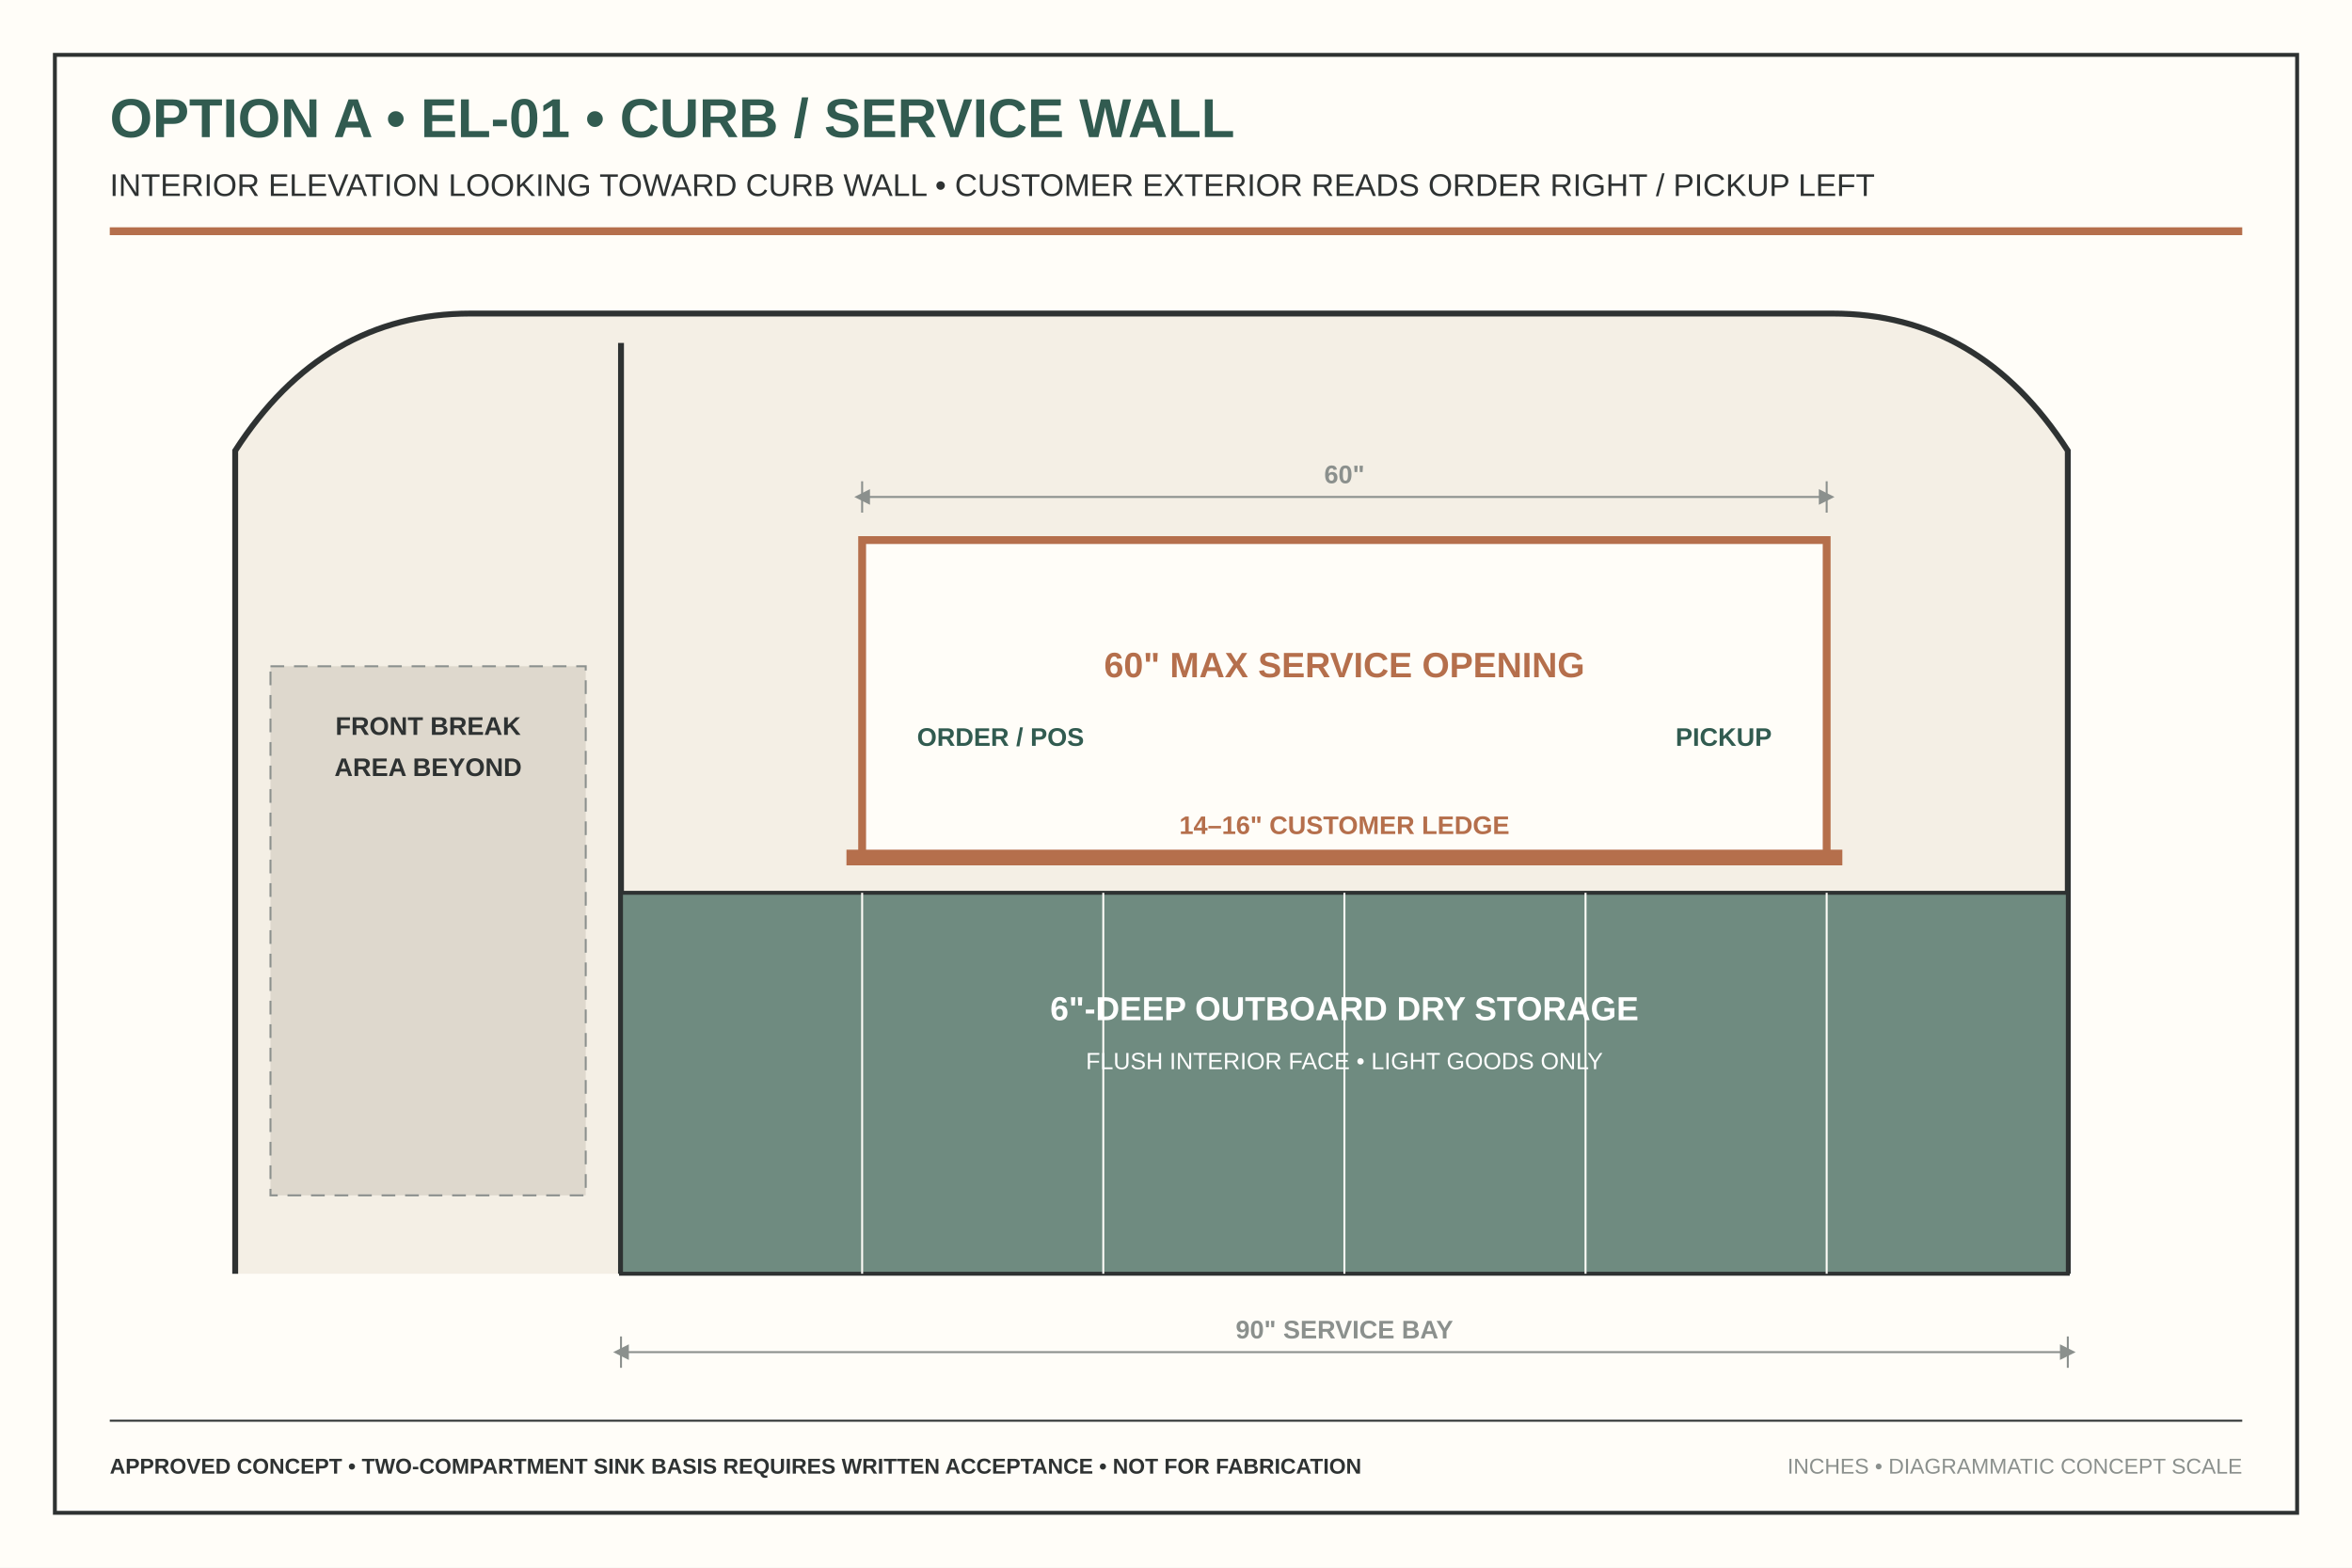
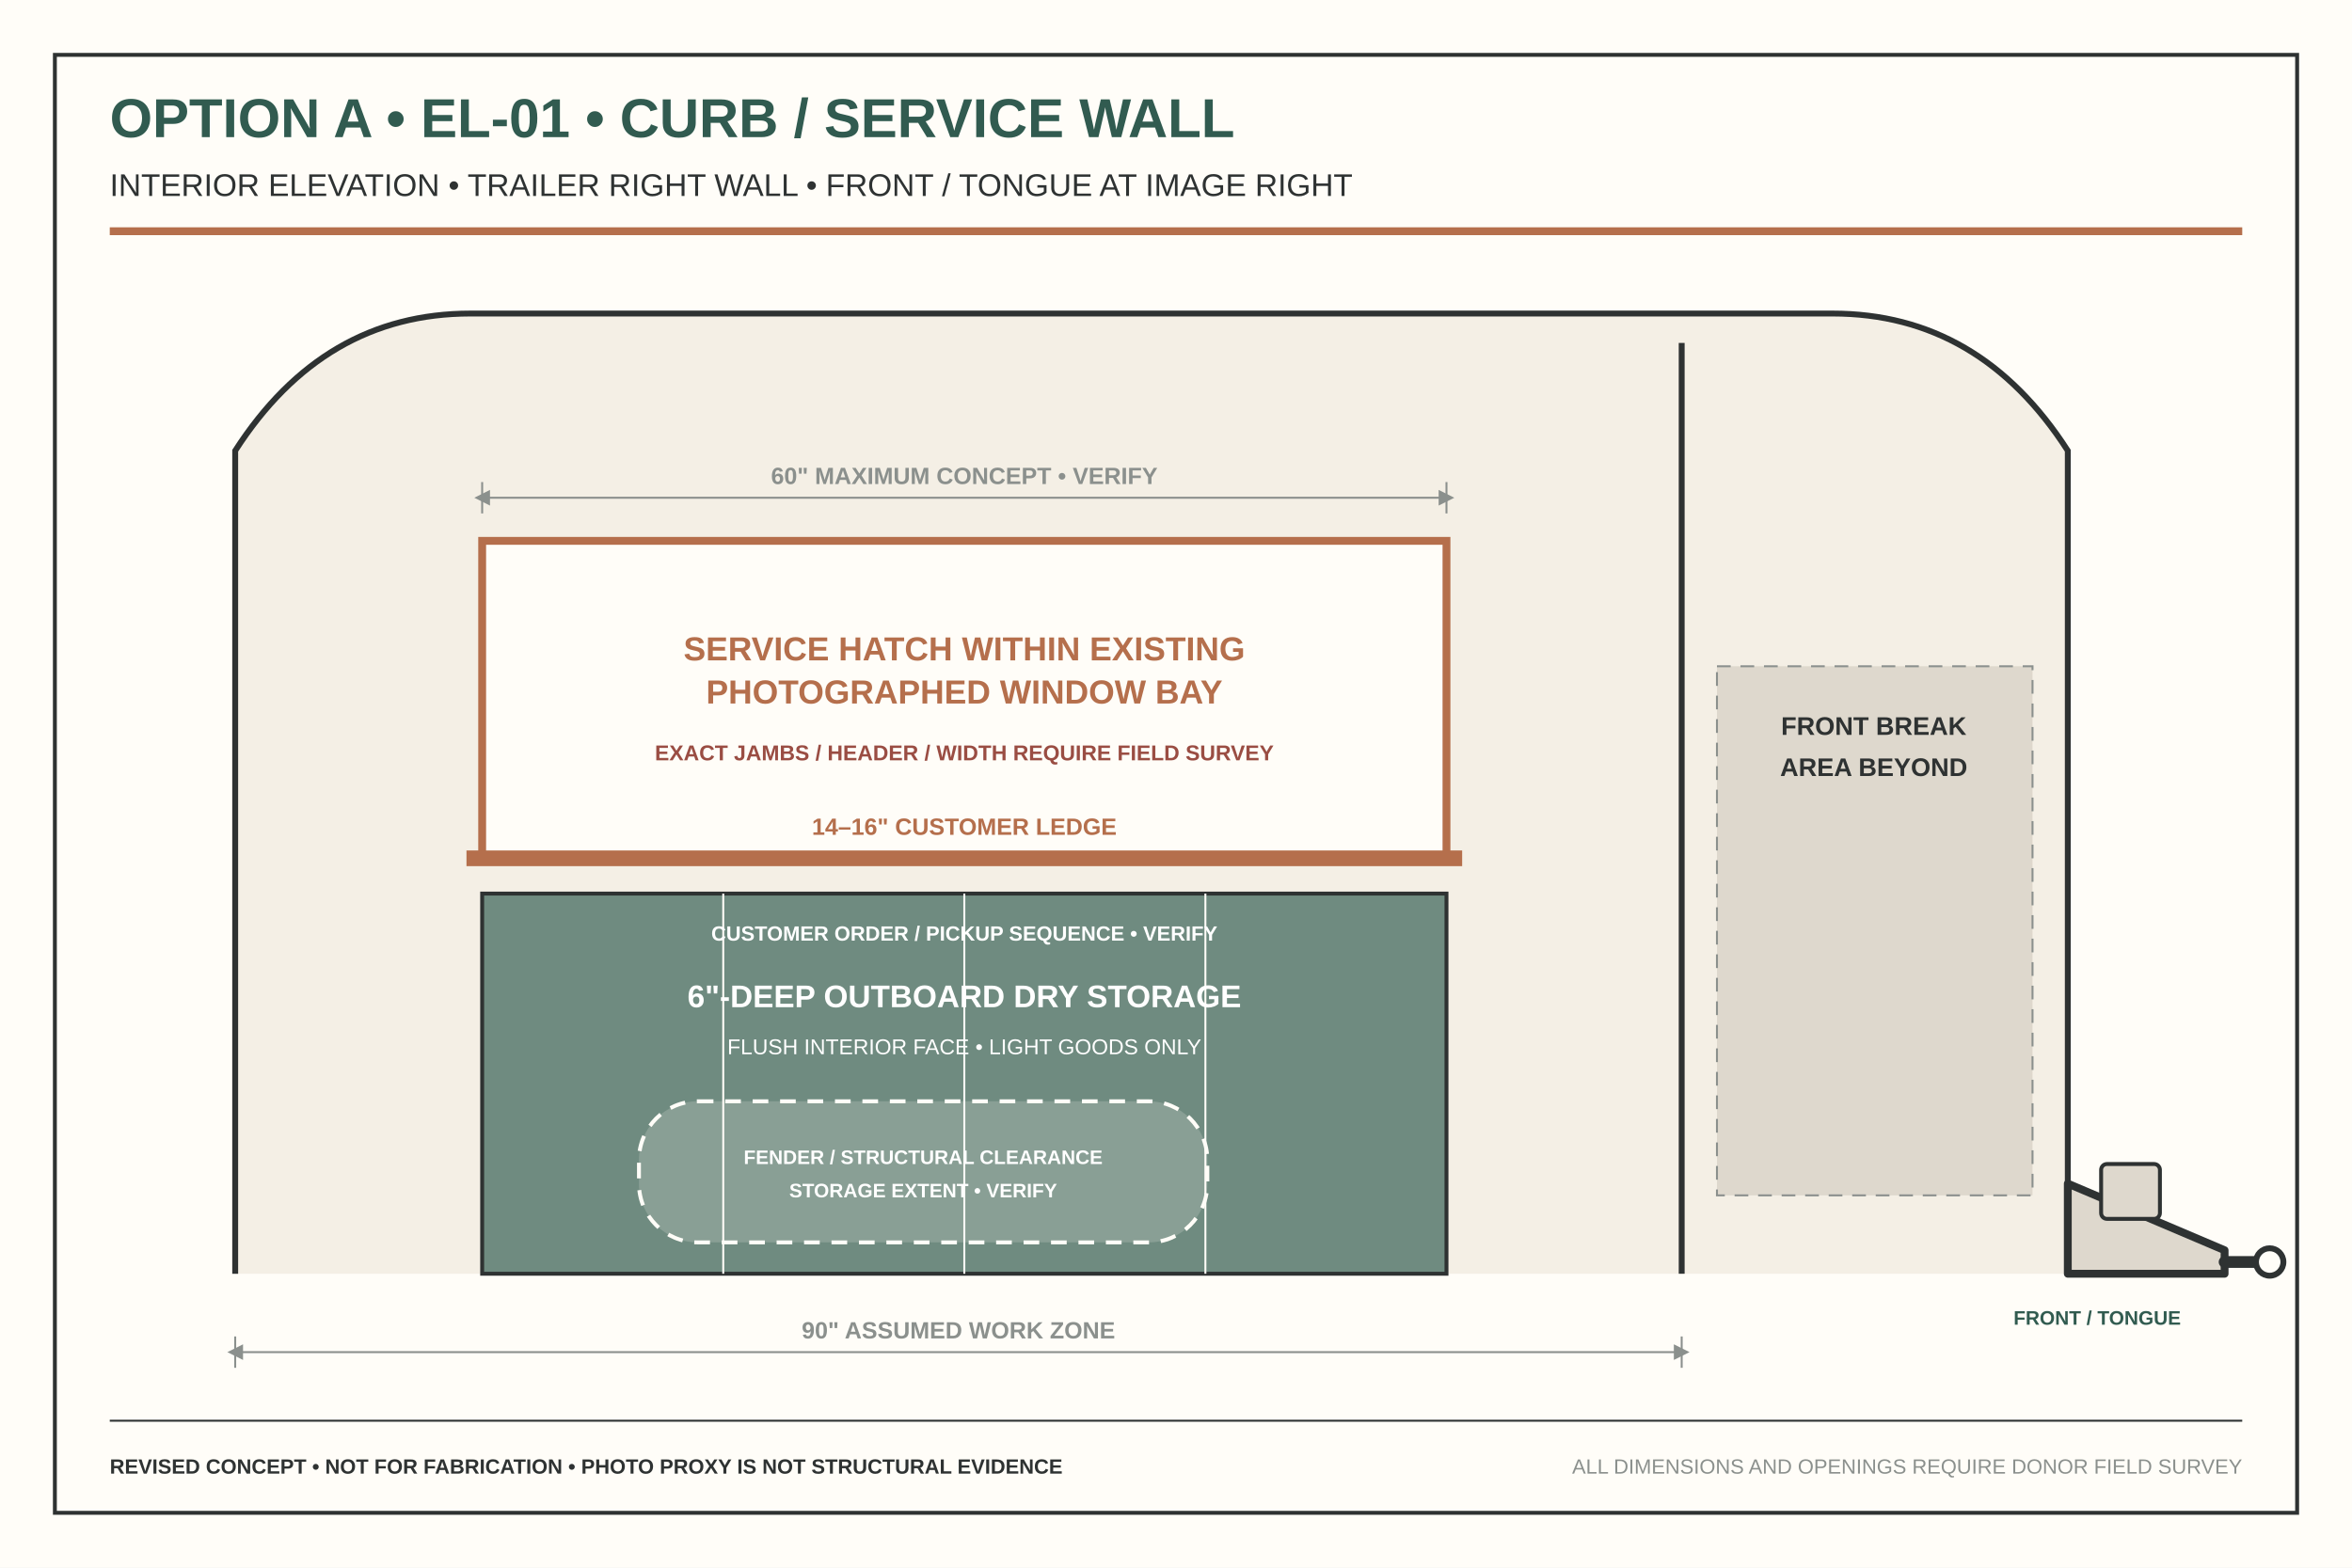
<svg xmlns="http://www.w3.org/2000/svg" width="1200" height="800" viewBox="0 0 1200 800" role="img" aria-labelledby="title desc">
-   <rect width="1200" height="800" fill="#FFFDF8" />
-   <rect x="28" y="28" width="1144" height="744" fill="none" stroke="#2E3232" stroke-width="2" />
-   <text x="56" y="70" font-family="Arial,Helvetica,sans-serif" font-size="28" text-anchor="start" font-weight="700" fill="#315B50">OPTION A • EL-01 • CURB / SERVICE WALL</text>
-   <text x="56" y="100" font-family="Arial,Helvetica,sans-serif" font-size="16" text-anchor="start" font-weight="400" fill="#2E3232">INTERIOR ELEVATION LOOKING TOWARD CURB WALL • CUSTOMER EXTERIOR READS ORDER RIGHT / PICKUP LEFT</text>
-   <line x1="56" y1="118" x2="1144" y2="118" stroke="#B56F4C" stroke-width="4" />
  <defs>
    <marker id="arrow" markerWidth="8" markerHeight="8" refX="4" refY="4" orient="auto-start-reverse">
      <path d="M0,0 L8,4 L0,8 z" fill="#8B908D" />
    </marker>
-     <pattern id="hatch" width="10" height="10" patternUnits="userSpaceOnUse" patternTransform="rotate(45)">
-       <line x1="0" y1="0" x2="0" y2="10" stroke="#8B908D" stroke-width="2" />
-     </pattern>
  </defs>
-   <path d="M 120 650 L 120 230 Q 165 160 240 160 L 935 160 Q 1010 160 1055 230 L 1055 650" fill="#F4EFE5" stroke="#2E3232" stroke-width="3" />
-   <rect x="138" y="340" width="160.842" height="270" fill="#DED8CD" stroke="#8B908D" stroke-width="1" stroke-dasharray="7 5" />
-   <text x="218.421" y="375" font-family="Arial,Helvetica,sans-serif" font-size="13" text-anchor="middle" font-weight="700" fill="#2E3232">FRONT BREAK</text>
-   <text x="218.421" y="396" font-family="Arial,Helvetica,sans-serif" font-size="13" text-anchor="middle" font-weight="700" fill="#2E3232">AREA BEYOND</text>
-   <line x1="316.842" y1="175" x2="316.842" y2="650" stroke="#2E3232" stroke-width="3" />
-   <rect x="439.868" y="275.6" width="492.105" height="162" fill="#FFFDF8" stroke="#B56F4C" stroke-width="4" />
-   <text x="685.921" y="345.6" font-family="Arial,Helvetica,sans-serif" font-size="18" text-anchor="middle" font-weight="700" fill="#B56F4C">60" MAX SERVICE OPENING</text>
-   <line x1="431.868" y1="437.6" x2="939.974" y2="437.6" stroke="#B56F4C" stroke-width="8" />
-   <text x="685.921" y="425.6" font-family="Arial,Helvetica,sans-serif" font-size="13" text-anchor="middle" font-weight="700" fill="#B56F4C">14–16" CUSTOMER LEDGE</text>
-   <text x="467.868" y="380.6" font-family="Arial,Helvetica,sans-serif" font-size="13" text-anchor="start" font-weight="700" fill="#315B50">ORDER / POS</text>
-   <text x="903.974" y="380.6" font-family="Arial,Helvetica,sans-serif" font-size="13" text-anchor="end" font-weight="700" fill="#315B50">PICKUP</text>
-   <rect x="316.842" y="455.6" width="738.158" height="194.4" fill="#6F8B80" stroke="#2E3232" stroke-width="2" />
-   <line x1="439.868" y1="455.6" x2="439.868" y2="650" stroke="#FFFDF8" stroke-width="1" />
-   <line x1="562.895" y1="455.6" x2="562.895" y2="650" stroke="#FFFDF8" stroke-width="1" />
-   <line x1="685.921" y1="455.6" x2="685.921" y2="650" stroke="#FFFDF8" stroke-width="1" />
-   <line x1="808.947" y1="455.6" x2="808.947" y2="650" stroke="#FFFDF8" stroke-width="1" />
-   <line x1="931.974" y1="455.6" x2="931.974" y2="650" stroke="#FFFDF8" stroke-width="1" />
-   <text x="685.921" y="520.6" font-family="Arial,Helvetica,sans-serif" font-size="17" text-anchor="middle" font-weight="700" fill="#FFFFFF">6"-DEEP OUTBOARD DRY STORAGE</text>
-   <text x="685.921" y="545.6" font-family="Arial,Helvetica,sans-serif" font-size="12" text-anchor="middle" font-weight="400" fill="#FFFFFF">FLUSH INTERIOR FACE • LIGHT GOODS ONLY</text>
-   <line x1="316.842" y1="690" x2="1055" y2="690" stroke="#8B908D" stroke-width="1" marker-start="url(#arrow)" marker-end="url(#arrow)" />
-   <line x1="316.842" y1="682" x2="316.842" y2="698" stroke="#8B908D" stroke-width="1" />
-   <line x1="1055" y1="682" x2="1055" y2="698" stroke="#8B908D" stroke-width="1" />
-   <text x="685.921" y="683" font-family="Arial,Helvetica,sans-serif" font-size="13" text-anchor="middle" font-weight="700" fill="#8B908D">90" SERVICE BAY</text>
-   <line x1="439.868" y1="253.6" x2="931.974" y2="253.6" stroke="#8B908D" stroke-width="1" marker-start="url(#arrow)" marker-end="url(#arrow)" />
-   <line x1="439.868" y1="245.6" x2="439.868" y2="261.6" stroke="#8B908D" stroke-width="1" />
-   <line x1="931.974" y1="245.6" x2="931.974" y2="261.6" stroke="#8B908D" stroke-width="1" />
-   <text x="685.921" y="246.6" font-family="Arial,Helvetica,sans-serif" font-size="13" text-anchor="middle" font-weight="700" fill="#8B908D">60"</text>
-   <line x1="56" y1="725" x2="1144" y2="725" stroke="#2E3232" stroke-width="1" />
-   <text x="56" y="752" font-family="Arial,Helvetica,sans-serif" font-size="11" text-anchor="start" font-weight="700" fill="#2E3232">APPROVED CONCEPT • TWO-COMPARTMENT SINK BASIS REQUIRES WRITTEN ACCEPTANCE • NOT FOR FABRICATION</text>
-   <text x="1144" y="752" font-family="Arial,Helvetica,sans-serif" font-size="11" text-anchor="end" font-weight="400" fill="#8B908D">INCHES • DIAGRAMMATIC CONCEPT SCALE</text>
+   <rect width="1200" height="800" fill="#FFFDF8" />
+   <rect x="28" y="28" width="1144" height="744" fill="none" stroke="#2E3232" stroke-width="2" />
+   <text x="56" y="70" font-family="Arial,Helvetica,sans-serif" font-size="28" font-weight="700" fill="#315B50">OPTION A • EL-01 • CURB / SERVICE WALL</text>
+   <text x="56" y="100" font-family="Arial,Helvetica,sans-serif" font-size="16" fill="#2E3232">INTERIOR ELEVATION • TRAILER RIGHT WALL • FRONT / TONGUE AT IMAGE RIGHT</text>
+   <line x1="56" y1="118" x2="1144" y2="118" stroke="#B56F4C" stroke-width="4" />
+   <path d="M120 650 L120 230 Q165 160 240 160 L935 160 Q1010 160 1055 230 L1055 650" fill="#F4EFE5" stroke="#2E3232" stroke-width="3" />
+   <path d="M1055 604 L1135 638 L1135 650 L1055 650 Z" fill="#DED8CD" stroke="#2E3232" stroke-width="4" stroke-linejoin="round" />
+   <line x1="1135" y1="644" x2="1151" y2="644" stroke="#2E3232" stroke-width="6" stroke-linecap="round" />
+   <circle cx="1158" cy="644" r="7" fill="#FFFDF8" stroke="#2E3232" stroke-width="3" />
+   <rect x="1072" y="594" width="30" height="28" rx="3" fill="#DED8CD" stroke="#2E3232" stroke-width="2" />
+   <text x="1070" y="676" font-family="Arial,Helvetica,sans-serif" font-size="10" text-anchor="middle" font-weight="700" fill="#315B50">FRONT / TONGUE</text>
+   <line x1="858" y1="175" x2="858" y2="650" stroke="#2E3232" stroke-width="3" />
+   <rect x="876" y="340" width="161" height="270" fill="#DED8CD" stroke="#8B908D" stroke-dasharray="7 5" />
+   <text x="956" y="375" font-family="Arial,Helvetica,sans-serif" font-size="13" text-anchor="middle" font-weight="700" fill="#2E3232">FRONT BREAK</text>
+   <text x="956" y="396" font-family="Arial,Helvetica,sans-serif" font-size="13" text-anchor="middle" font-weight="700" fill="#2E3232">AREA BEYOND</text>
+   <rect x="246" y="276" width="492" height="162" fill="#FFFDF8" stroke="#B56F4C" stroke-width="4" />
+   <line x1="246" y1="254" x2="738" y2="254" stroke="#8B908D" marker-start="url(#arrow)" marker-end="url(#arrow)" />
+   <line x1="246" y1="246" x2="246" y2="262" stroke="#8B908D" />
+   <line x1="738" y1="246" x2="738" y2="262" stroke="#8B908D" />
+   <text x="492" y="247" font-family="Arial,Helvetica,sans-serif" font-size="12" text-anchor="middle" font-weight="700" fill="#8B908D">60" MAXIMUM CONCEPT • VERIFY</text>
+   <text x="492" y="337" font-family="Arial,Helvetica,sans-serif" font-size="17" text-anchor="middle" font-weight="700" fill="#B56F4C">SERVICE HATCH WITHIN EXISTING</text>
+   <text x="492" y="359" font-family="Arial,Helvetica,sans-serif" font-size="17" text-anchor="middle" font-weight="700" fill="#B56F4C">PHOTOGRAPHED WINDOW BAY</text>
+   <text x="492" y="388" font-family="Arial,Helvetica,sans-serif" font-size="11" text-anchor="middle" font-weight="700" fill="#9A4D43">EXACT JAMBS / HEADER / WIDTH REQUIRE FIELD SURVEY</text>
+   <line x1="238" y1="438" x2="746" y2="438" stroke="#B56F4C" stroke-width="8" />
+   <text x="492" y="426" font-family="Arial,Helvetica,sans-serif" font-size="12" text-anchor="middle" font-weight="700" fill="#B56F4C">14–16" CUSTOMER LEDGE</text>
+   <rect x="246" y="456" width="492" height="194" fill="#6F8B80" stroke="#2E3232" stroke-width="2" />
+   <line x1="369" y1="456" x2="369" y2="650" stroke="#FFFDF8" />
+   <line x1="492" y1="456" x2="492" y2="650" stroke="#FFFDF8" />
+   <line x1="615" y1="456" x2="615" y2="650" stroke="#FFFDF8" />
+   <text x="492" y="514" font-family="Arial,Helvetica,sans-serif" font-size="16" text-anchor="middle" font-weight="700" fill="#FFFFFF">6"-DEEP OUTBOARD DRY STORAGE</text>
+   <text x="492" y="538" font-family="Arial,Helvetica,sans-serif" font-size="11" text-anchor="middle" fill="#FFFFFF">FLUSH INTERIOR FACE • LIGHT GOODS ONLY</text>
+   <rect x="326" y="562" width="290" height="72" rx="30" fill="#FFFDF8" fill-opacity="0.18" stroke="#FFFDF8" stroke-width="2" stroke-dasharray="8 6" />
+   <text x="471" y="594" font-family="Arial,Helvetica,sans-serif" font-size="10" text-anchor="middle" font-weight="700" fill="#FFFFFF">FENDER / STRUCTURAL CLEARANCE</text>
+   <text x="471" y="611" font-family="Arial,Helvetica,sans-serif" font-size="10" text-anchor="middle" font-weight="700" fill="#FFFFFF">STORAGE EXTENT • VERIFY</text>
+   <text x="492" y="480" font-family="Arial,Helvetica,sans-serif" font-size="10.5" text-anchor="middle" font-weight="700" fill="#FFFFFF">CUSTOMER ORDER / PICKUP SEQUENCE • VERIFY</text>
+   <line x1="120" y1="690" x2="858" y2="690" stroke="#8B908D" marker-start="url(#arrow)" marker-end="url(#arrow)" />
+   <line x1="120" y1="682" x2="120" y2="698" stroke="#8B908D" />
+   <line x1="858" y1="682" x2="858" y2="698" stroke="#8B908D" />
+   <text x="489" y="683" font-family="Arial,Helvetica,sans-serif" font-size="12" text-anchor="middle" font-weight="700" fill="#8B908D">90" ASSUMED WORK ZONE</text>
+   <line x1="56" y1="725" x2="1144" y2="725" stroke="#2E3232" />
+   <text x="56" y="752" font-family="Arial,Helvetica,sans-serif" font-size="10.5" font-weight="700" fill="#2E3232">REVISED CONCEPT • NOT FOR FABRICATION • PHOTO PROXY IS NOT STRUCTURAL EVIDENCE</text>
+   <text x="1144" y="752" font-family="Arial,Helvetica,sans-serif" font-size="10.5" text-anchor="end" fill="#8B908D">ALL DIMENSIONS AND OPENINGS REQUIRE DONOR FIELD SURVEY</text>
</svg>
